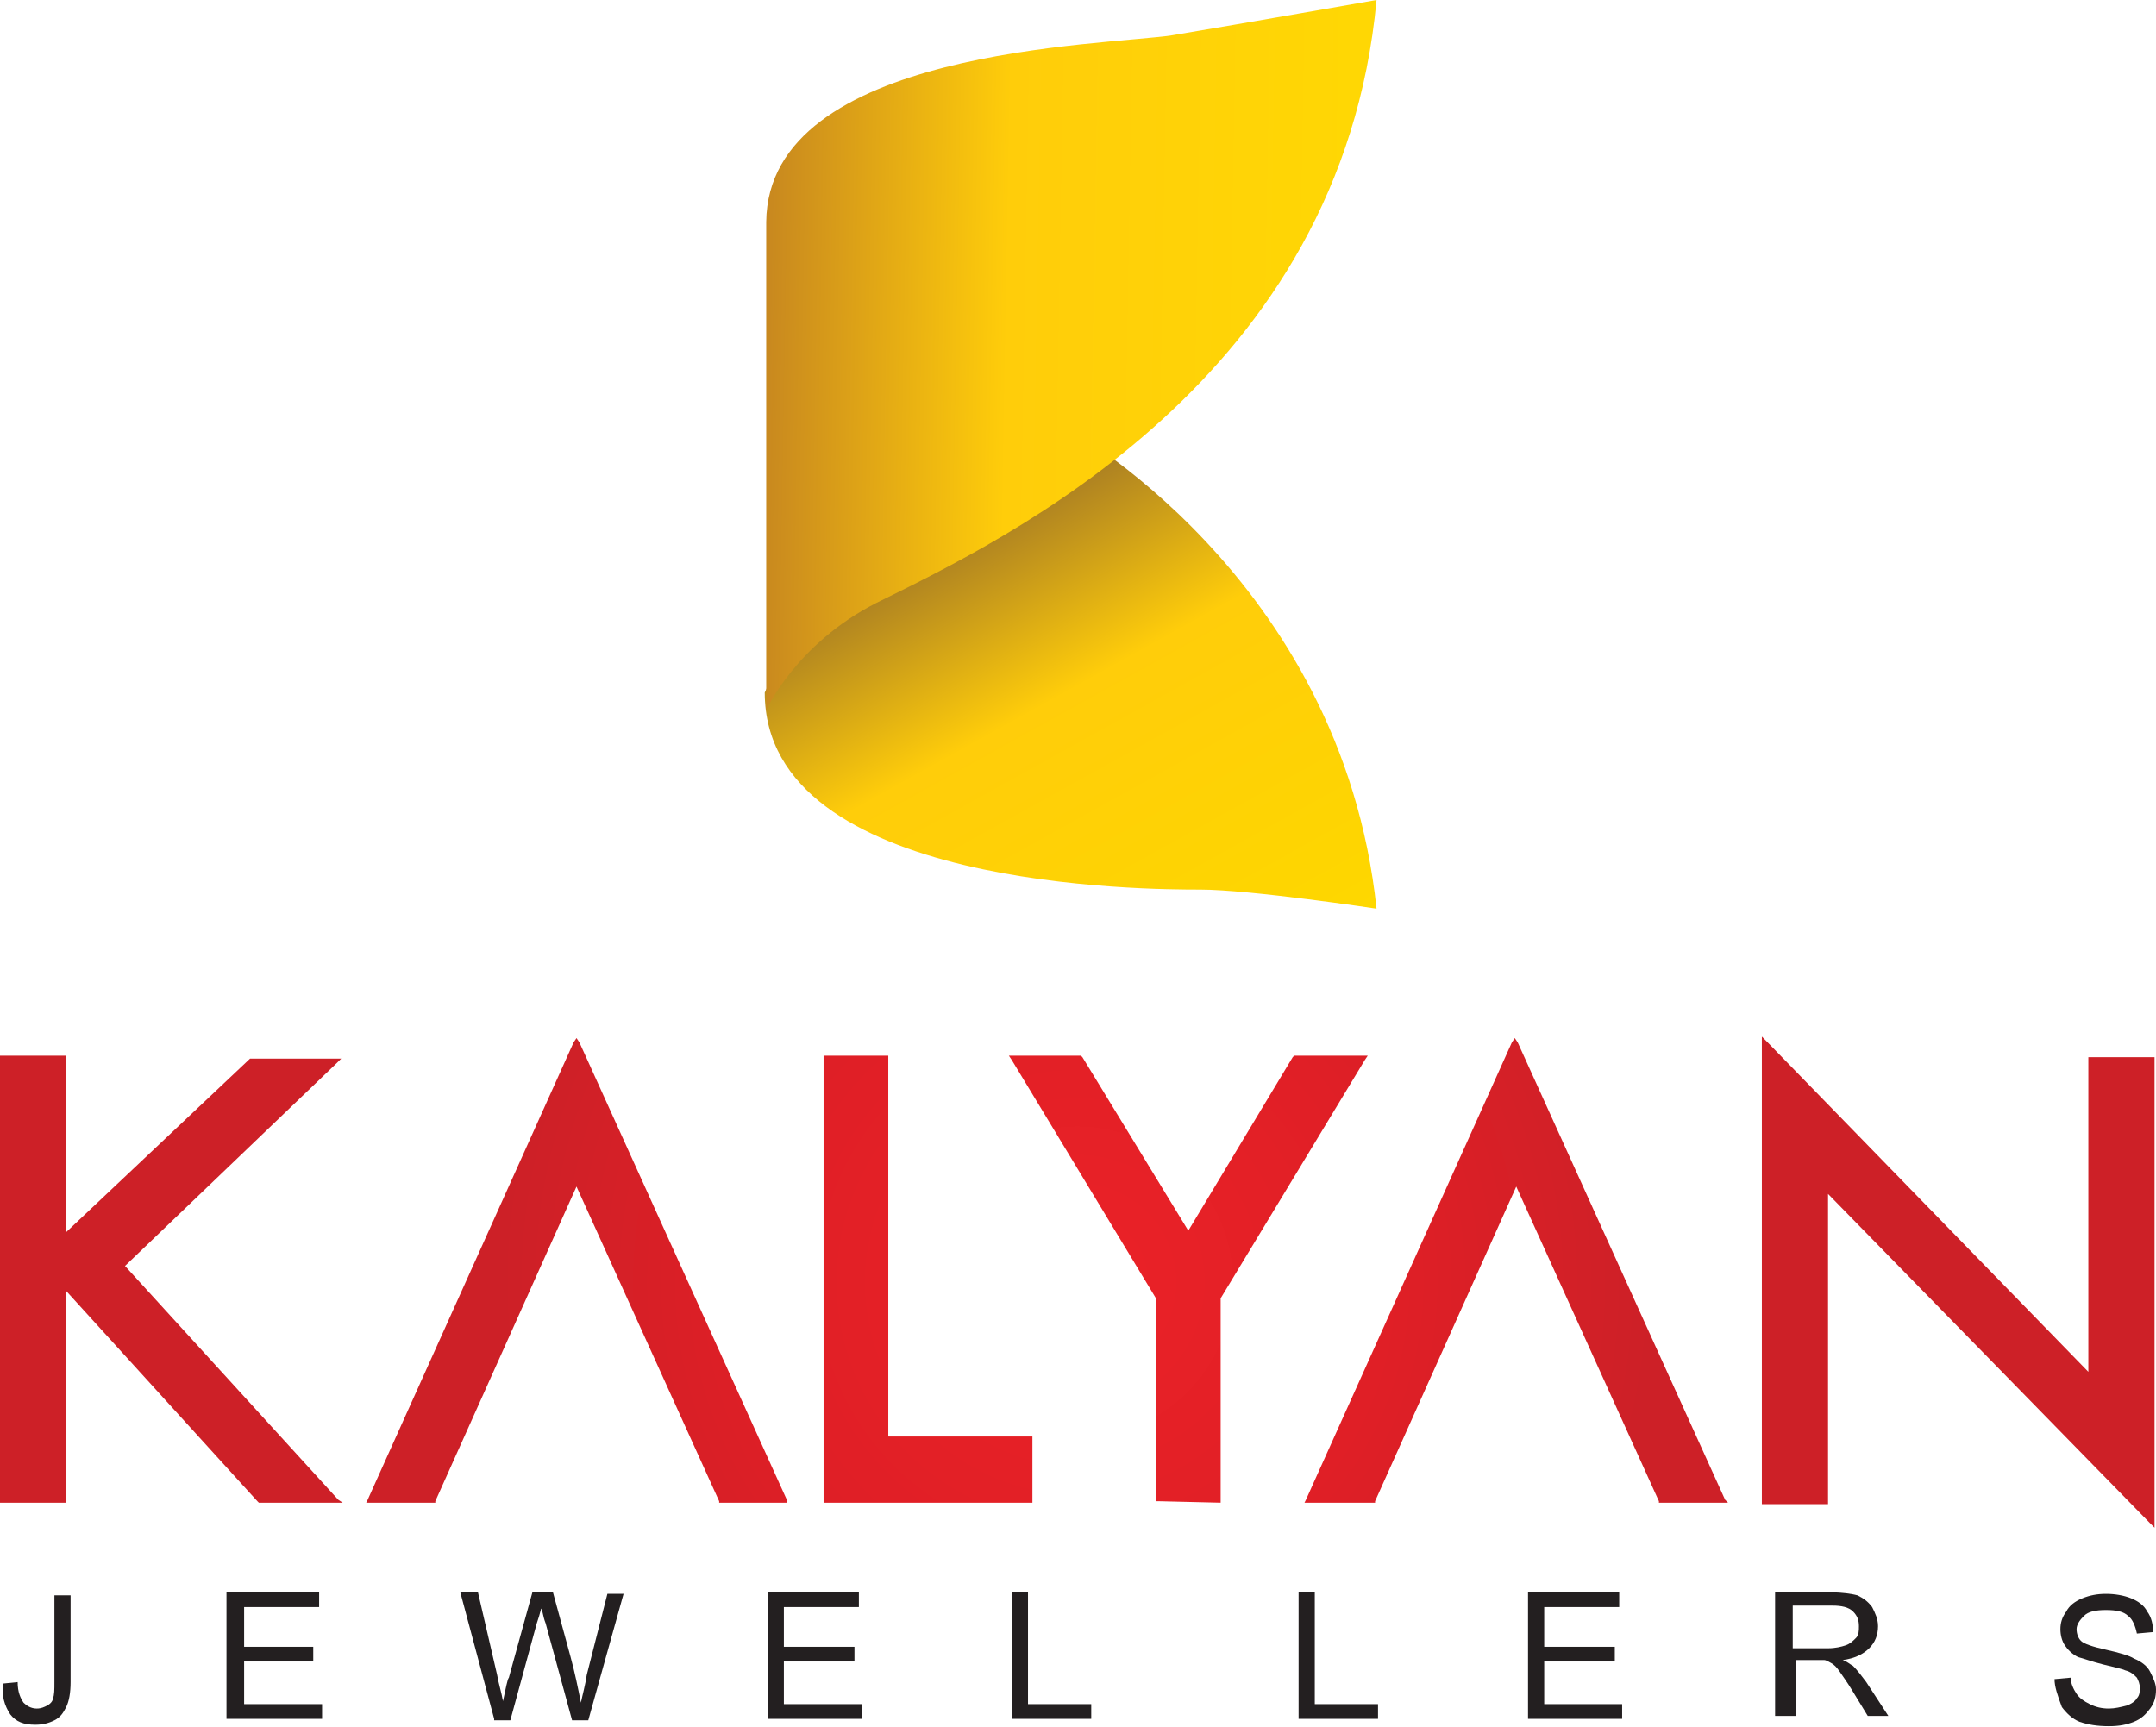
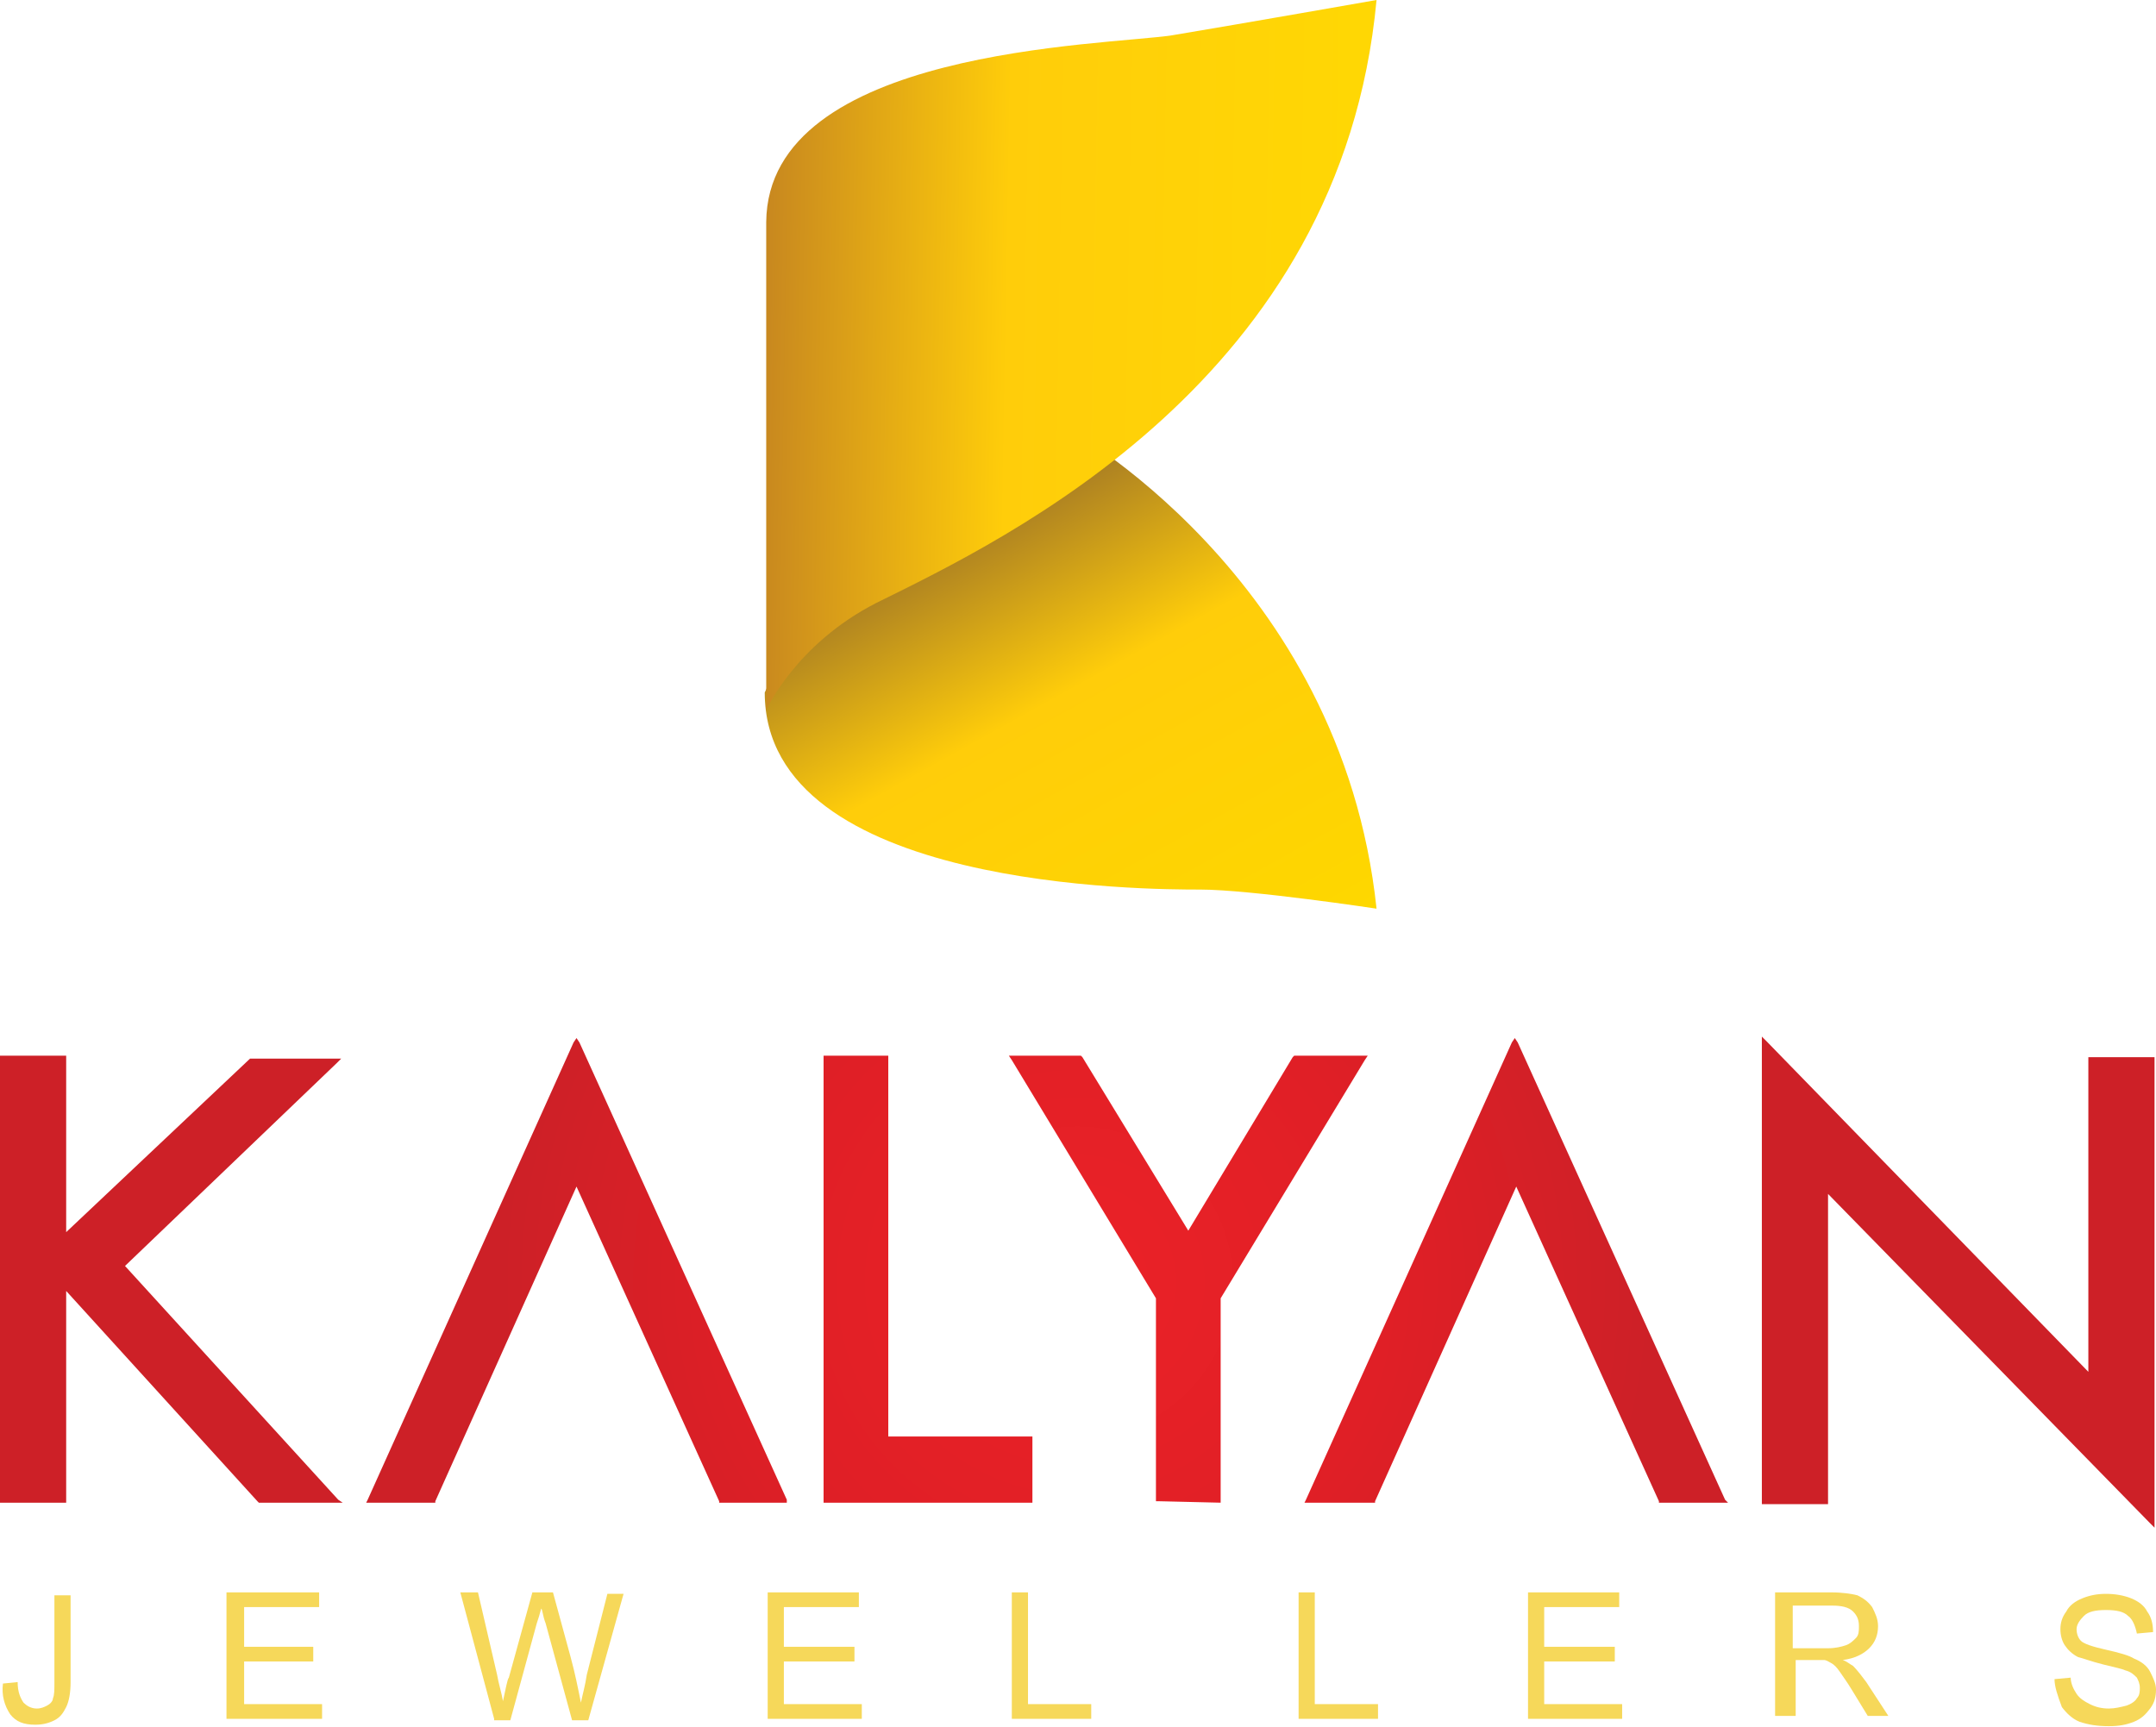
<svg xmlns="http://www.w3.org/2000/svg" version="1.1" id="Layer_1" x="0px" y="0px" viewBox="-196 338.5 146.6 117.4" style="enable-background:new -196 338.5 146.6 117.4;" xml:space="preserve">
  <style type="text/css">
	.st0{fill:url(#SVGID_1_);}
	.st1{fill:url(#SVGID_2_);}
- 	.st2{fill:#231F20;}
+ 	.st2{fill:#F6D85A;}
	.st3{fill:url(#SVGID_3_);}
</style>
  <g>
    <linearGradient id="SVGID_1_" gradientUnits="userSpaceOnUse" x1="-110.784" y1="382.915" x2="-137.415" y2="430.959" gradientTransform="matrix(1 0 0 -1 0 796)">
      <stop offset="0" style="stop-color:#FFDE00" />
      <stop offset="0.18" style="stop-color:#FED600" />
      <stop offset="0.55" style="stop-color:#FFCD0A" />
      <stop offset="0.84" style="stop-color:#956B29" />
      <stop offset="1" style="stop-color:#30130D" />
    </linearGradient>
    <path class="st0" d="M-138.6,373.8l-5.4,11.8c0,13.4,26.2,13.4,29.6,13.4l0,0c3.4,0,12,1.3,12,1.3c-2.4-22.7-21.4-32.9-21.4-32.9   L-138.6,373.8z" />
    <linearGradient id="SVGID_2_" gradientUnits="userSpaceOnUse" x1="-87.869" y1="432.734" x2="-150.849" y2="433.834" gradientTransform="matrix(1 0 0 -1 0 796)">
      <stop offset="0" style="stop-color:#FFDE00" />
      <stop offset="0.63" style="stop-color:#FFCD0A" />
      <stop offset="1" style="stop-color:#B16B28" />
    </linearGradient>
    <path class="st1" d="M-143.9,353.6v33.2c0,0,2-4.5,7.5-7.3l0,0c8.9-4.4,31.6-15.2,34-41c0,0-9.1,1.6-13.9,2.4l0,0   C-120.9,341.6-143.8,341.8-143.9,353.6z" />
    <path class="st2" d="M-195.8,453l1-0.1c0,0.7,0.2,1.1,0.4,1.4c0.2,0.2,0.5,0.4,0.9,0.4c0.3,0,0.5-0.1,0.7-0.2   c0.2-0.1,0.4-0.3,0.4-0.5c0.1-0.2,0.1-0.6,0.1-1.1V447h1.1v5.9c0,0.7-0.1,1.3-0.3,1.7s-0.4,0.7-0.8,0.9c-0.4,0.2-0.8,0.3-1.3,0.3   c-0.8,0-1.3-0.2-1.7-0.7C-195.7,454.5-195.9,453.8-195.8,453z" />
    <polygon class="st2" points="-180.6,455.4 -180.6,446.8 -174.3,446.8 -174.3,447.8 -179.4,447.8 -179.4,450.5 -174.7,450.5    -174.7,451.5 -179.4,451.5 -179.4,454.4 -174.1,454.4 -174.1,455.4  " />
    <path class="st2" d="M-162.4,455.4l-2.3-8.6h1.2l1.3,5.6c0.1,0.6,0.3,1.2,0.4,1.8c0.2-0.9,0.3-1.5,0.4-1.6l1.6-5.8h1.4l1.2,4.4   c0.3,1.1,0.5,2.1,0.7,3.1c0.1-0.5,0.3-1.2,0.4-1.9l1.4-5.5h1.1l-2.4,8.6h-1.1l-1.8-6.6c-0.2-0.5-0.2-0.9-0.3-1   c-0.1,0.4-0.2,0.7-0.3,1l-1.8,6.6h-1.1V455.4z" />
    <polygon class="st2" points="-143.8,455.4 -143.8,446.8 -137.6,446.8 -137.6,447.8 -142.7,447.8 -142.7,450.5 -137.9,450.5    -137.9,451.5 -142.7,451.5 -142.7,454.4 -137.4,454.4 -137.4,455.4  " />
    <polygon class="st2" points="-127.2,455.4 -127.2,446.8 -126.1,446.8 -126.1,454.4 -121.8,454.4 -121.8,455.4  " />
    <polygon class="st2" points="-107.7,455.4 -107.7,446.8 -106.6,446.8 -106.6,454.4 -102.3,454.4 -102.3,455.4  " />
    <polygon class="st2" points="-92.1,455.4 -92.1,446.8 -85.9,446.8 -85.9,447.8 -91,447.8 -91,450.5 -86.2,450.5 -86.2,451.5    -91,451.5 -91,454.4 -85.7,454.4 -85.7,455.4  " />
    <path class="st2" d="M-75.3,455.4v-8.6h3.8c0.8,0,1.4,0.1,1.8,0.2c0.4,0.2,0.7,0.4,1,0.8c0.2,0.4,0.4,0.8,0.4,1.3   c0,0.6-0.2,1.1-0.6,1.5c-0.4,0.4-1,0.7-1.8,0.8c0.3,0.1,0.5,0.3,0.7,0.4c0.3,0.3,0.6,0.7,0.9,1.1l1.5,2.3H-69l-1.1-1.8   c-0.3-0.5-0.6-0.9-0.8-1.2c-0.2-0.3-0.4-0.5-0.6-0.6c-0.2-0.1-0.3-0.2-0.5-0.2c-0.1,0-0.3,0-0.6,0h-1.3v3.8h-1.4V455.4z    M-74.2,450.6L-74.2,450.6h2.5c0.5,0,0.9-0.1,1.2-0.2s0.5-0.3,0.7-0.5c0.2-0.2,0.2-0.5,0.2-0.8c0-0.4-0.1-0.7-0.4-1   c-0.3-0.3-0.8-0.4-1.4-0.4h-2.7v2.9H-74.2z" />
    <path class="st2" d="M-56.3,452.7l1.1-0.1c0,0.4,0.2,0.8,0.4,1.1c0.2,0.3,0.5,0.5,0.9,0.7c0.4,0.2,0.8,0.3,1.3,0.3   c0.4,0,0.8-0.1,1.2-0.2c0.3-0.1,0.6-0.3,0.7-0.5c0.2-0.2,0.2-0.5,0.2-0.7c0-0.3-0.1-0.5-0.2-0.7c-0.2-0.2-0.4-0.4-0.8-0.5   c-0.2-0.1-0.7-0.2-1.5-0.4c-0.8-0.2-1.3-0.4-1.7-0.5c-0.4-0.2-0.7-0.5-0.9-0.8c-0.2-0.3-0.3-0.7-0.3-1.1c0-0.4,0.1-0.8,0.4-1.2   c0.2-0.4,0.6-0.7,1.1-0.9c0.5-0.2,1-0.3,1.6-0.3s1.2,0.1,1.7,0.3c0.5,0.2,0.9,0.5,1.1,0.9c0.3,0.4,0.4,0.9,0.4,1.4l-1.1,0.1   c-0.1-0.5-0.3-1-0.6-1.2c-0.3-0.3-0.8-0.4-1.5-0.4s-1.2,0.1-1.5,0.4c-0.3,0.3-0.5,0.6-0.5,0.9c0,0.3,0.1,0.6,0.3,0.8   c0.2,0.2,0.8,0.4,1.7,0.6c0.9,0.2,1.6,0.4,1.9,0.6c0.5,0.2,0.9,0.5,1.1,0.9c0.2,0.4,0.4,0.8,0.4,1.2c0,0.5-0.1,0.9-0.4,1.3   c-0.3,0.4-0.6,0.7-1.1,0.9c-0.5,0.2-1,0.3-1.7,0.3c-0.8,0-1.4-0.1-2-0.3c-0.5-0.2-0.9-0.6-1.2-1C-56.1,453.8-56.3,453.2-56.3,452.7   z" />
    <radialGradient id="SVGID_3_" cx="-122.75" cy="370.3" r="39.214" gradientTransform="matrix(1 0 0 -1 0 796)" gradientUnits="userSpaceOnUse">
      <stop offset="0" style="stop-color:#EB2227" />
      <stop offset="0.54" style="stop-color:#E01F26" />
      <stop offset="1" style="stop-color:#CD2027" />
    </radialGradient>
    <path class="st3" d="M-49.5,442.4l-0.3-0.3l-21.9-22.4v20.9v0.2h-0.2H-76h-0.2v-0.2v-31.2V409l0.3,0.3l21.9,22.5v-21.2v-0.2h0.2   h4.1h0.2v0.2V442V442.4L-49.5,442.4z M-78.5,440.7L-78.5,440.7h-0.3h-4.3h-0.1v-0.1l-9.7-21.4l-9.6,21.4v0.1h-0.1h-4.4h-0.3   l0.1-0.2l14-31.1l0.2-0.3l0.2,0.3l14.1,31.1L-78.5,440.7L-78.5,440.7z M-113,440.7v-0.2v-13.7l9.8-16.2l0.2-0.3h-0.3h-4.5h-0.2   l-0.1,0.1l-7.1,11.8l-7.2-11.8l-0.1-0.1h-0.1h-4.5h-0.3l0.2,0.3l9.8,16.2v13.6v0.2h0.2L-113,440.7L-113,440.7L-113,440.7   L-113,440.7z M-125.8,440.7L-125.8,440.7h-0.2h-13.8h-0.2v-0.2v-30v-0.2h0.2h4h0.2v0.2v25.7h9.6h0.2v0.2v4V440.7L-125.8,440.7z    M-142.5,440.7L-142.5,440.7h-0.3h-4.2h-0.1v-0.1l-9.7-21.4l-9.6,21.4v0.1h-0.1h-4.3h-0.3l0.1-0.2l14-31.1l0.2-0.3l0.2,0.3   l14.1,31.1V440.7L-142.5,440.7z M-172.7,440.7L-172.7,440.7h-0.4h-5.2h-0.1l-0.1-0.1l-13-14.3v14.2v0.2h-0.2h-4.1h-0.2v-0.2v-30   v-0.2h0.2h4.1h0.2v0.2v11.8l12.5-11.8l0,0h0.1h5.7h0.4l-0.3,0.3l-14.4,13.8l14.5,15.9L-172.7,440.7z" />
  </g>
</svg>
